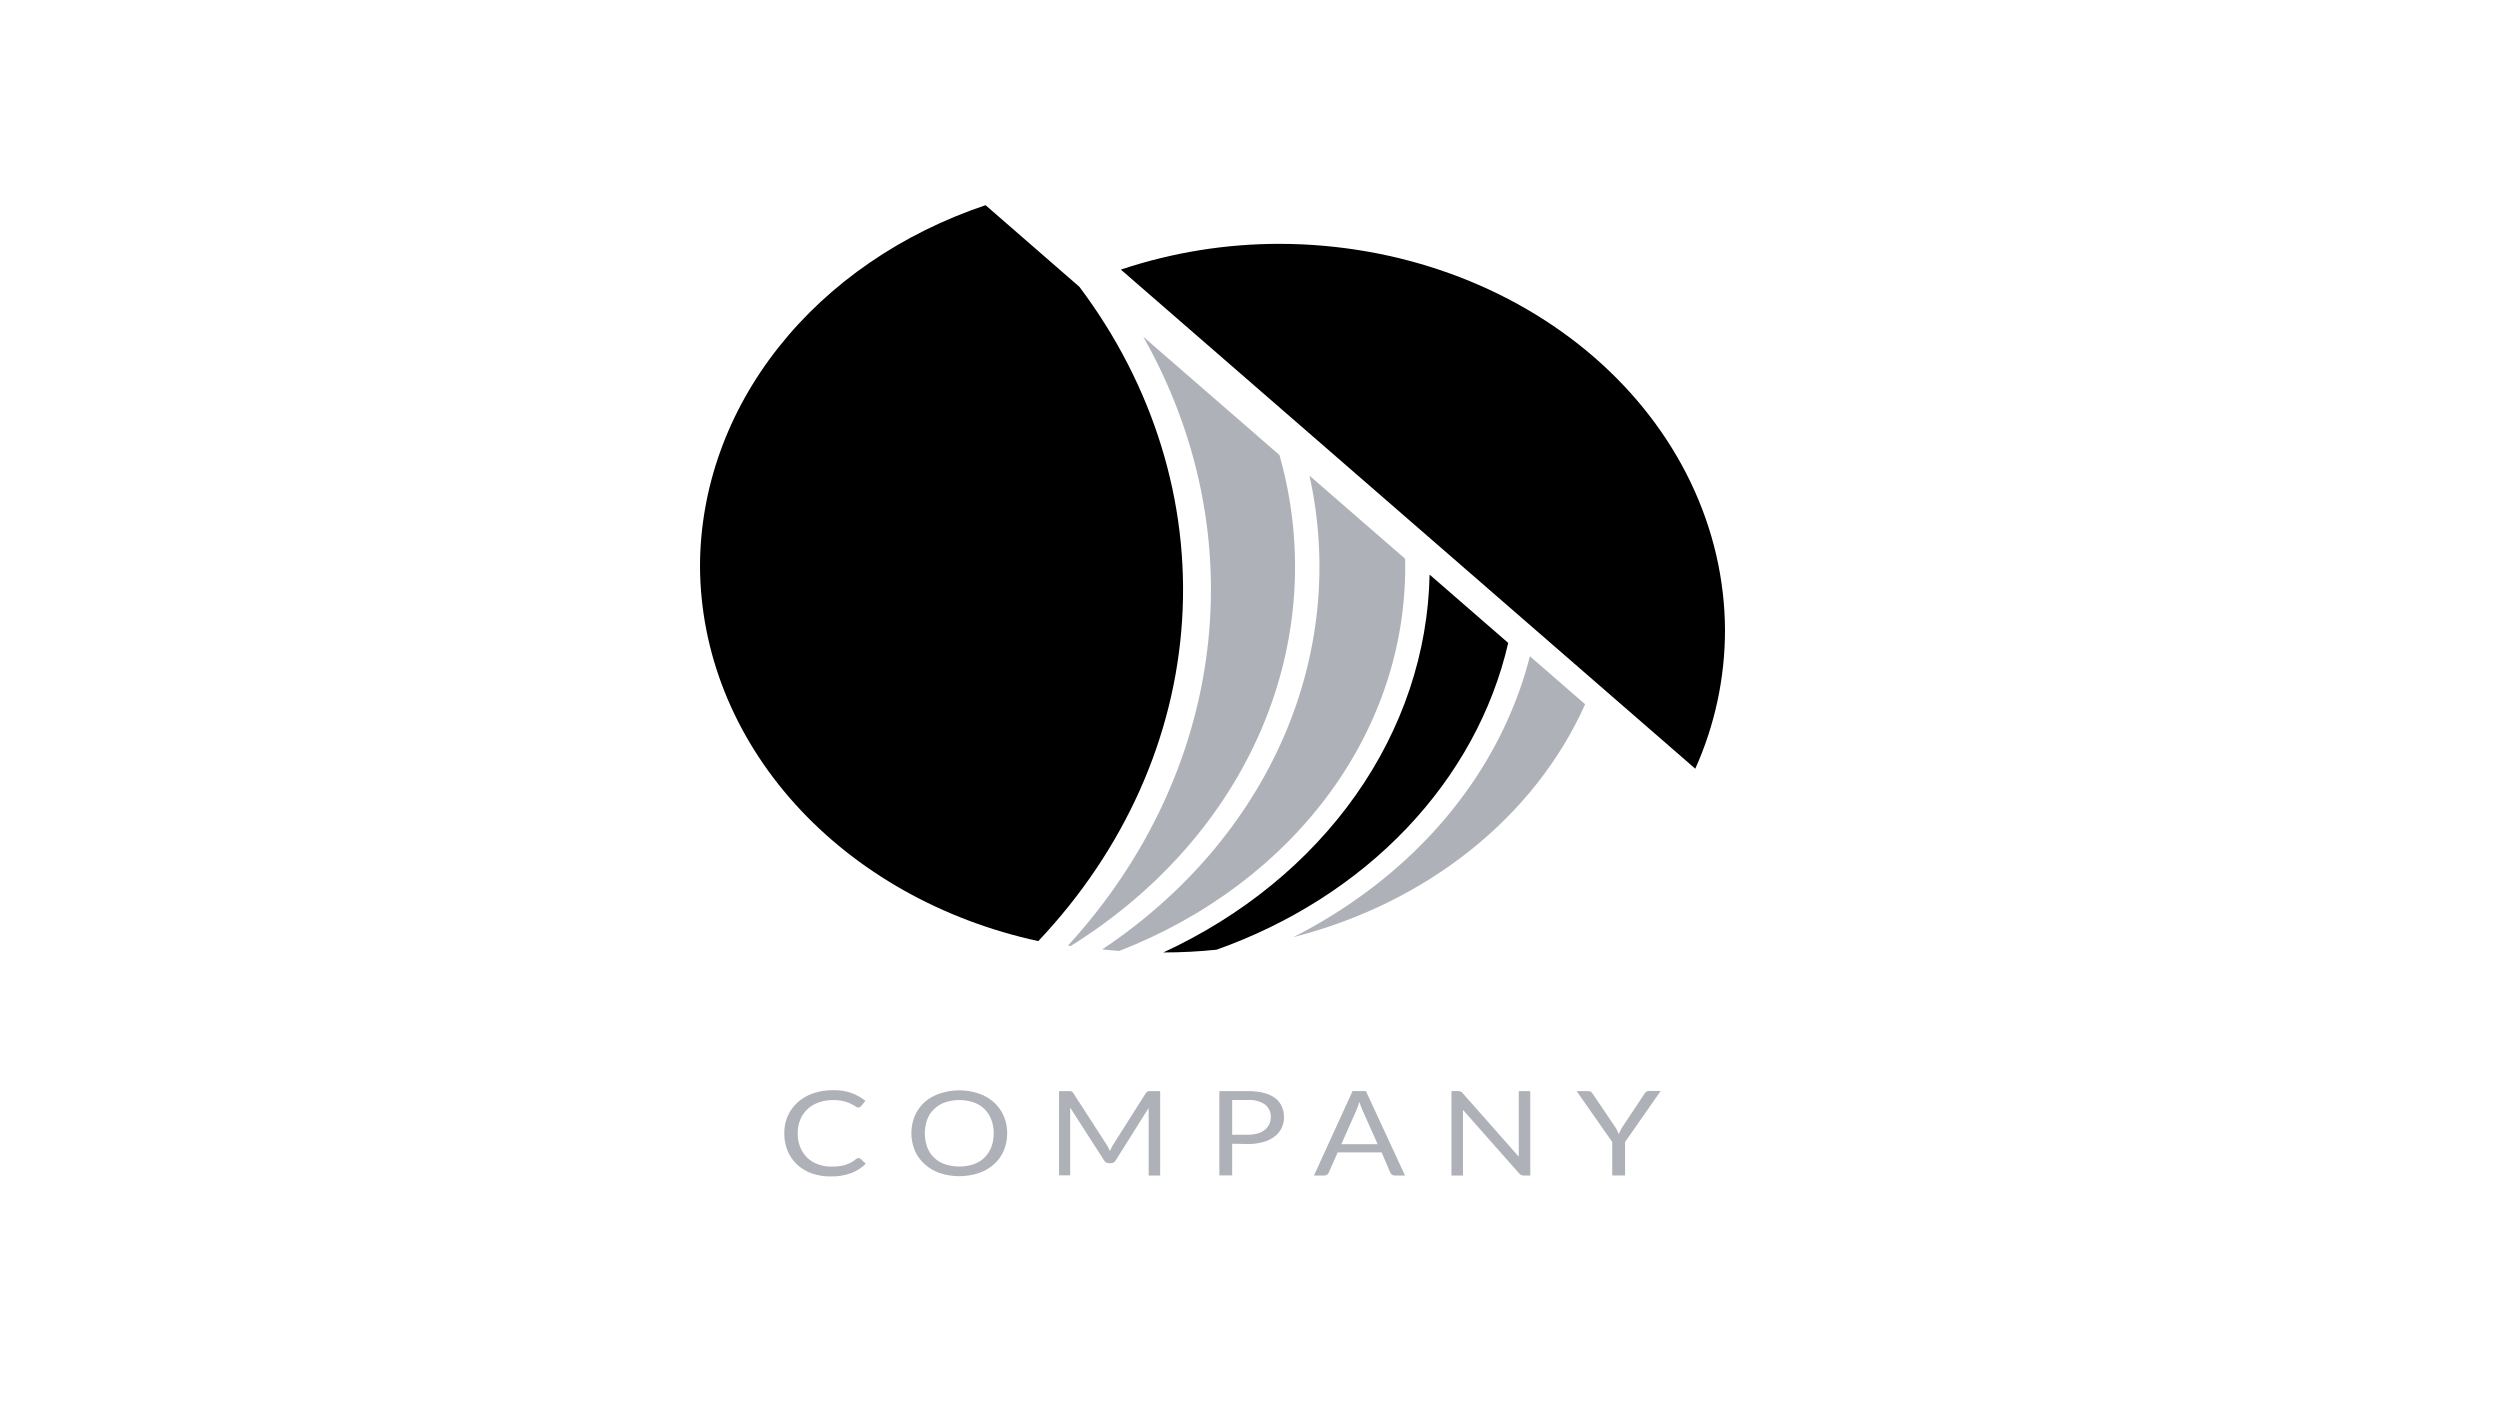
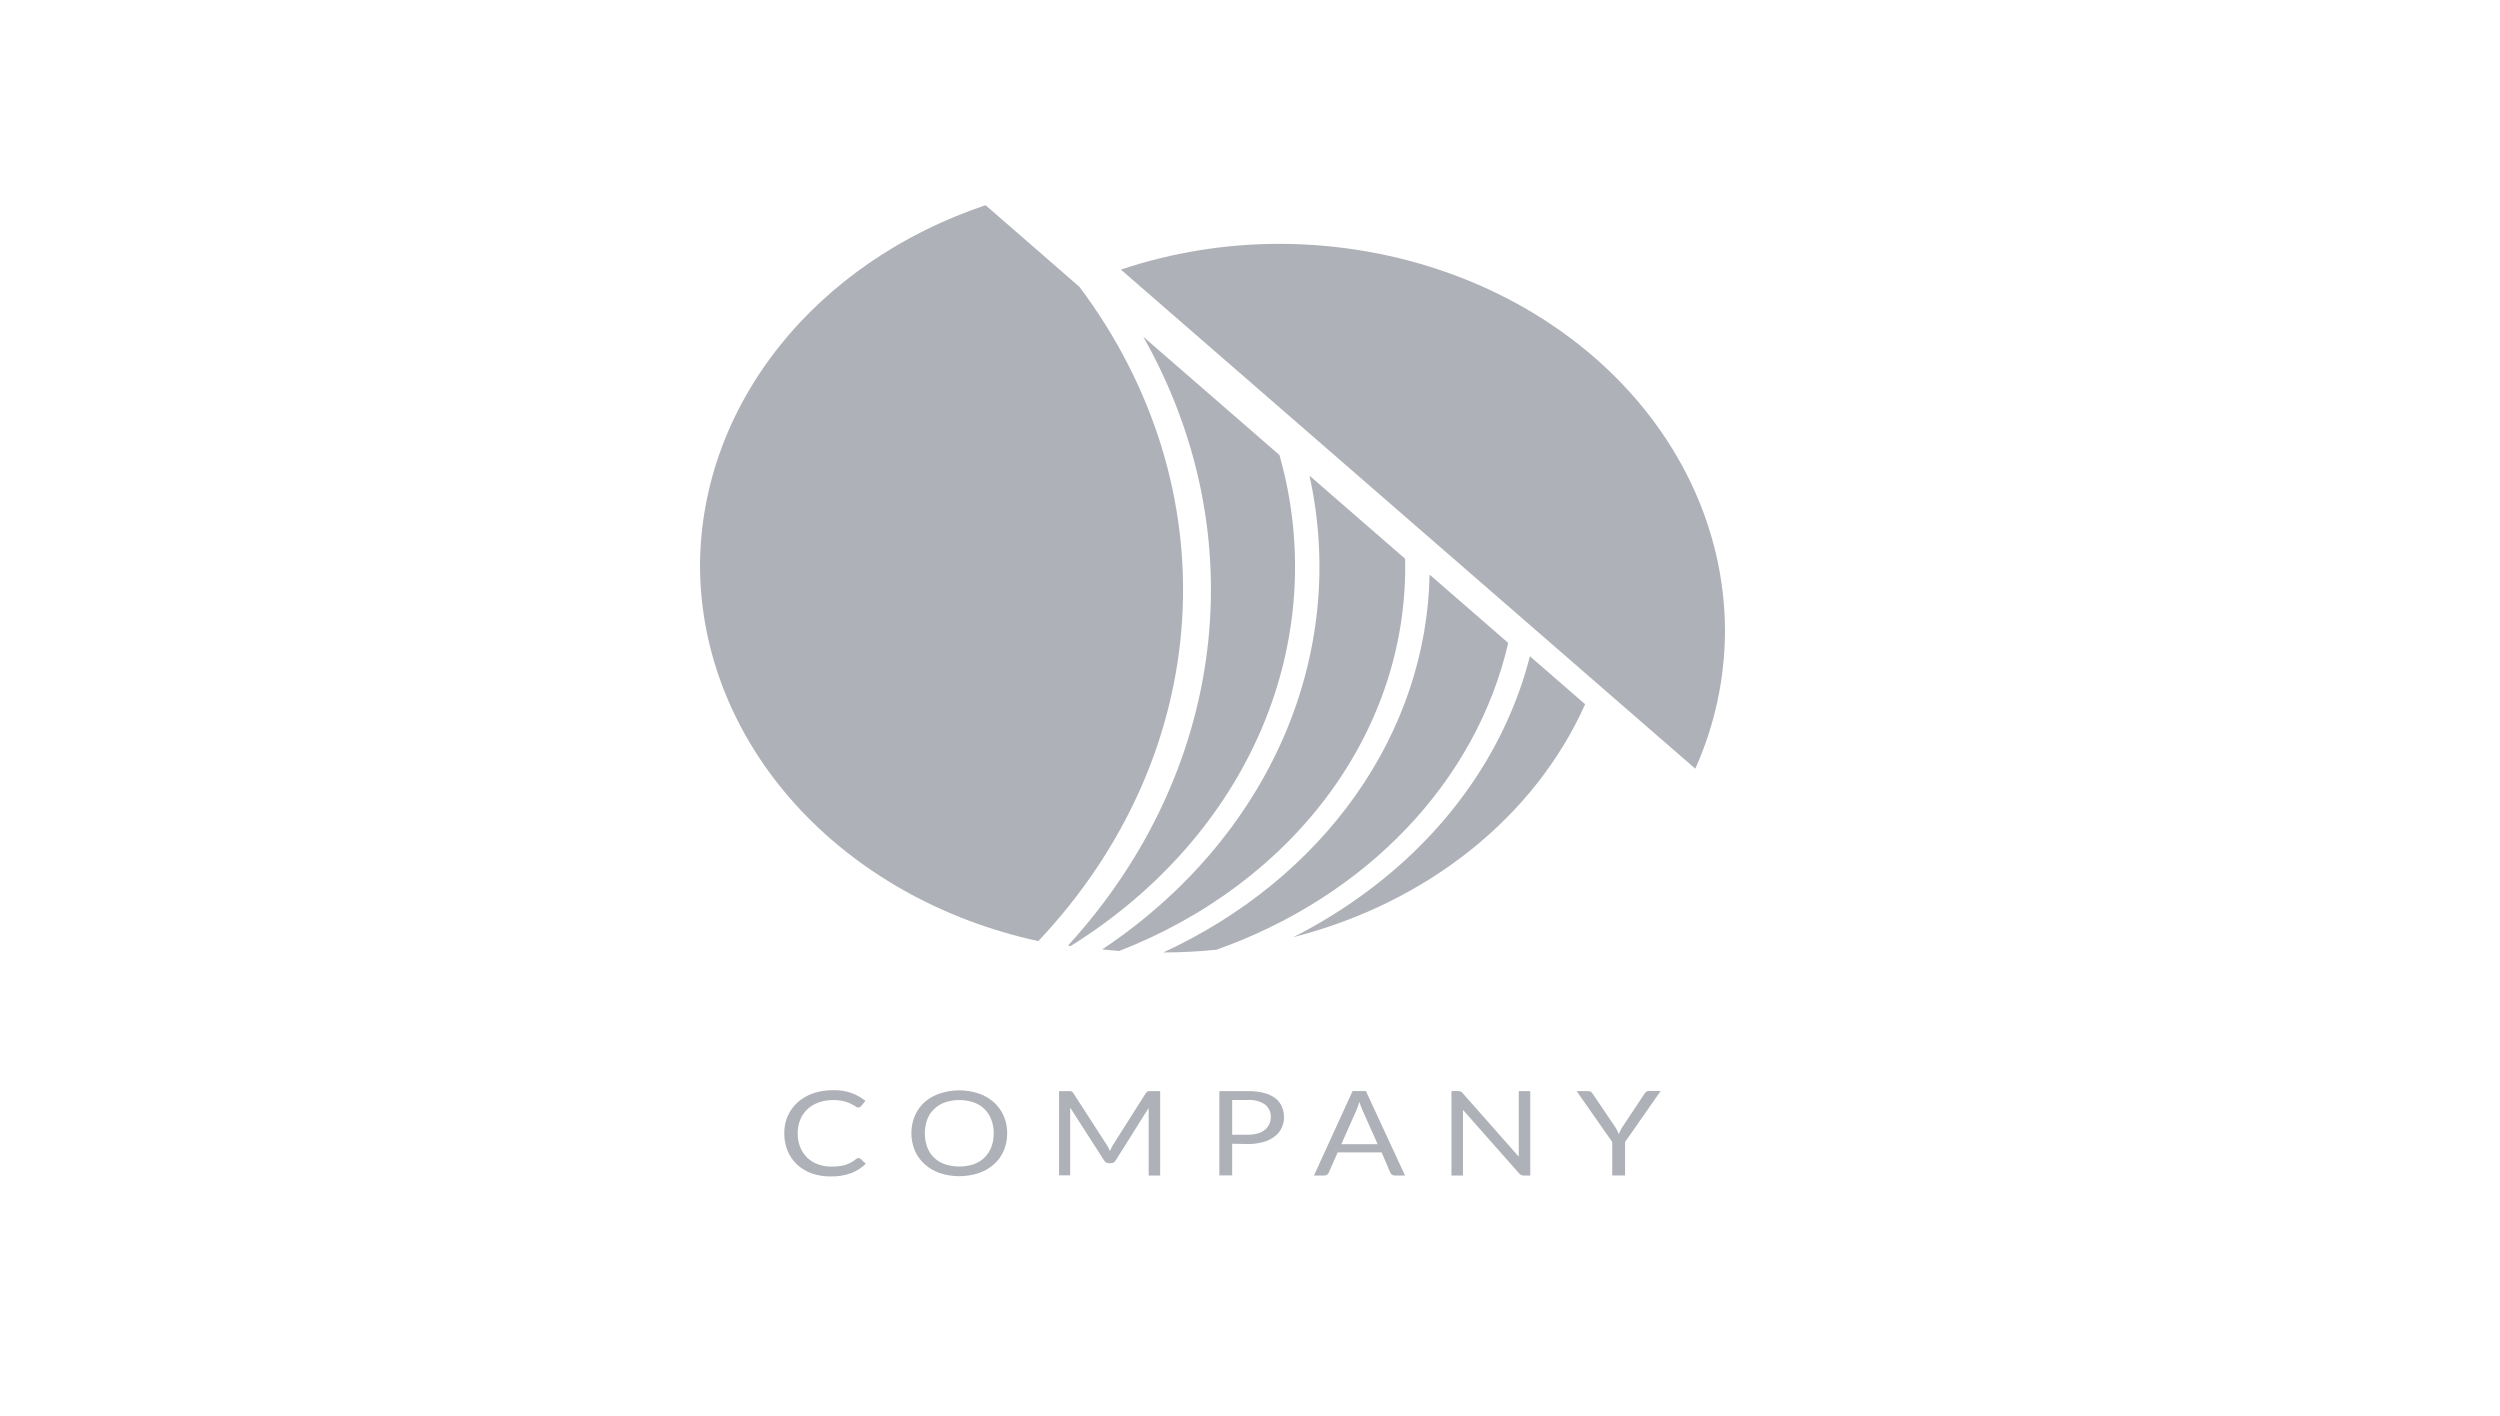
- <svg xmlns="http://www.w3.org/2000/svg" width="106" height="60">
+ <svg xmlns="http://www.w3.org/2000/svg" width="106" height="60" fill="none">
  <path d="M36.406 49.101c.016 0 .032.004.046.01a.122.122 0 0 1 .039.024l.218.208c-.17.169-.379.304-.614.396a2.39 2.39 0 0 1-.87.142c-.28.005-.558-.04-.817-.133a1.794 1.794 0 0 1-.616-.374 1.674 1.674 0 0 1-.398-.578 1.926 1.926 0 0 1-.14-.742 1.725 1.725 0 0 1 .572-1.322c.187-.163.41-.291.655-.377.269-.09.555-.135.843-.132a2.27 2.27 0 0 1 .782.12c.216.082.415.195.587.335l-.183.222a.177.177 0 0 1-.046.04.125.125 0 0 1-.074.017.177.177 0 0 1-.08-.023l-.097-.06-.137-.076a1.555 1.555 0 0 0-.43-.132 1.892 1.892 0 0 0-.325-.024 1.759 1.759 0 0 0-.605.1c-.18.063-.341.158-.474.28-.136.128-.241.28-.309.445a1.497 1.497 0 0 0-.111.587c-.004.203.034.405.111.597a1.3 1.3 0 0 0 .303.443c.125.12.28.215.453.275.178.064.369.096.561.095.111.001.223-.005.333-.019a1.316 1.316 0 0 0 .72-.306.171.171 0 0 1 .103-.038ZM42.704 48.054a1.81 1.81 0 0 1-.147.737 1.593 1.593 0 0 1-.41.572 1.889 1.889 0 0 1-.645.375 2.655 2.655 0 0 1-1.658 0 1.91 1.91 0 0 1-.64-.377 1.676 1.676 0 0 1-.415-.578 1.922 1.922 0 0 1 0-1.475c.093-.216.234-.413.415-.58.182-.159.4-.282.64-.363a2.61 2.61 0 0 1 1.658 0c.242.085.461.213.643.376.18.165.32.36.412.571.101.238.151.489.147.742Zm-.572 0a1.566 1.566 0 0 0-.104-.593 1.22 1.22 0 0 0-.752-.722 1.918 1.918 0 0 0-1.205 0 1.297 1.297 0 0 0-.461.28 1.191 1.191 0 0 0-.294.443 1.738 1.738 0 0 0 0 1.184 1.209 1.209 0 0 0 .755.72c.388.127.816.127 1.205 0 .175-.061.333-.156.46-.277.131-.129.23-.28.292-.443.074-.19.108-.391.104-.592ZM47.001 48.675l.058.132c.021-.047.04-.09.062-.132.021-.045.045-.088.071-.13l1.393-2.201c.028-.038.052-.062.08-.069a.373.373 0 0 1 .114-.012h.412v3.58h-.488V47.1a.974.974 0 0 1 0-.124L47.3 49.208a.203.203 0 0 1-.082.081.246.246 0 0 1-.12.03h-.079a.243.243 0 0 1-.12-.03.201.201 0 0 1-.081-.081l-1.443-2.246V49.835h-.471v-3.572h.411a.374.374 0 0 1 .115.012c.034.015.06.039.076.069l1.423 2.203c.028.04.052.083.071.128ZM52.244 48.497v1.34H51.7v-3.574h1.216c.23-.004.459.023.679.078.176.044.34.12.48.223a.922.922 0 0 1 .273.35c.064.146.095.302.092.458a.992.992 0 0 1-.395.815c-.14.107-.304.188-.483.236a2.3 2.3 0 0 1-.657.083l-.66-.01Zm0-.384h.66c.143.002.286-.017.423-.054a.925.925 0 0 0 .305-.154.687.687 0 0 0 .25-.538.605.605 0 0 0-.054-.291.69.69 0 0 0-.19-.244 1.172 1.172 0 0 0-.734-.192h-.66v1.473ZM59.573 49.842h-.43a.205.205 0 0 1-.12-.033.224.224 0 0 1-.072-.083l-.37-.864h-1.863l-.384.864a.196.196 0 0 1-.068.08.205.205 0 0 1-.123.036h-.43l1.635-3.58h.567l1.658 3.58Zm-2.7-1.329h1.539l-.65-1.457c-.049-.11-.09-.222-.122-.336l-.063.187a1.69 1.69 0 0 1-.06.152l-.643 1.454ZM61.929 46.28c.032.015.06.037.082.063l2.385 2.699v-2.779h.488v3.58h-.272a.265.265 0 0 1-.112-.022.298.298 0 0 1-.087-.066l-2.383-2.696a.974.974 0 0 1 0 .123v2.66h-.488v-3.58h.289c.033 0 .067.006.098.017ZM68.903 48.419v1.421h-.545V48.42l-1.508-2.156h.488a.196.196 0 0 1 .117.03c.03.024.055.051.074.081l.943 1.391a1.419 1.419 0 0 1 .166.317l.072-.154c.026-.056.057-.11.092-.163l.93-1.4a.379.379 0 0 1 .07-.076.182.182 0 0 1 .118-.035h.494l-1.51 2.165ZM46.731 40.256c.238.026.478.047.72.066 3.68-1.43 6.791-3.77 8.948-6.728 2.156-2.958 3.261-6.403 3.177-9.904l-4.054-3.522c.824 3.727.438 7.58-1.114 11.128-1.553 3.548-4.21 6.65-7.677 8.96Z" fill="#AFB1B8" />
  <path d="m45.284 40.092.109.02c3.704-2.303 6.527-5.517 8.106-9.228 1.579-3.711 1.84-7.749.75-11.59l-5.775-5.017c2.335 4.124 3.276 8.74 2.71 13.31-.564 4.57-2.61 8.906-5.9 12.505ZM64.868 27.826c-.981 3.847-3.364 7.316-6.794 9.893a21.633 21.633 0 0 1-3.228 2.013c2.793-.713 5.36-1.974 7.504-3.686 2.144-1.712 3.807-3.829 4.86-6.187l-2.342-2.033Z" fill="#AFB1B8" />
-   <path d="m63.949 27.26-3.334-2.897c-.064 3.303-1.145 6.531-3.13 9.348-1.986 2.818-4.804 5.122-8.16 6.673h.016c.748 0 1.495-.04 2.238-.116 3.137-1.113 5.909-2.883 8.067-5.153 2.159-2.27 3.637-4.968 4.303-7.855ZM45.766 12.16 41.788 8.7c-3.556 1.194-6.614 3.293-8.775 6.022-2.16 2.73-3.322 5.961-3.333 9.274.013 3.66 1.431 7.212 4.03 10.093 2.597 2.88 6.227 4.927 10.314 5.814 3.648-3.862 5.785-8.634 6.098-13.623.313-4.99-1.213-9.935-4.356-14.12ZM73.14 26.727c-.014-4.342-2.006-8.503-5.54-11.574-3.534-3.07-8.324-4.801-13.322-4.814a21.18 21.18 0 0 0-6.753 1.092L71.88 32.593a14.352 14.352 0 0 0 1.26-5.866Z" />
+   <path d="m63.949 27.26-3.334-2.897c-.064 3.303-1.145 6.531-3.13 9.348-1.986 2.818-4.804 5.122-8.16 6.673h.016c.748 0 1.495-.04 2.238-.116 3.137-1.113 5.909-2.883 8.067-5.153 2.159-2.27 3.637-4.968 4.303-7.855ZM45.766 12.16 41.788 8.7c-3.556 1.194-6.614 3.293-8.775 6.022-2.16 2.73-3.322 5.961-3.333 9.274.013 3.66 1.431 7.212 4.03 10.093 2.597 2.88 6.227 4.927 10.314 5.814 3.648-3.862 5.785-8.634 6.098-13.623.313-4.99-1.213-9.935-4.356-14.12ZM73.14 26.727c-.014-4.342-2.006-8.503-5.54-11.574-3.534-3.07-8.324-4.801-13.322-4.814a21.18 21.18 0 0 0-6.753 1.092L71.88 32.593a14.352 14.352 0 0 0 1.26-5.866Z" fill="#AFB1B8" />
</svg>
